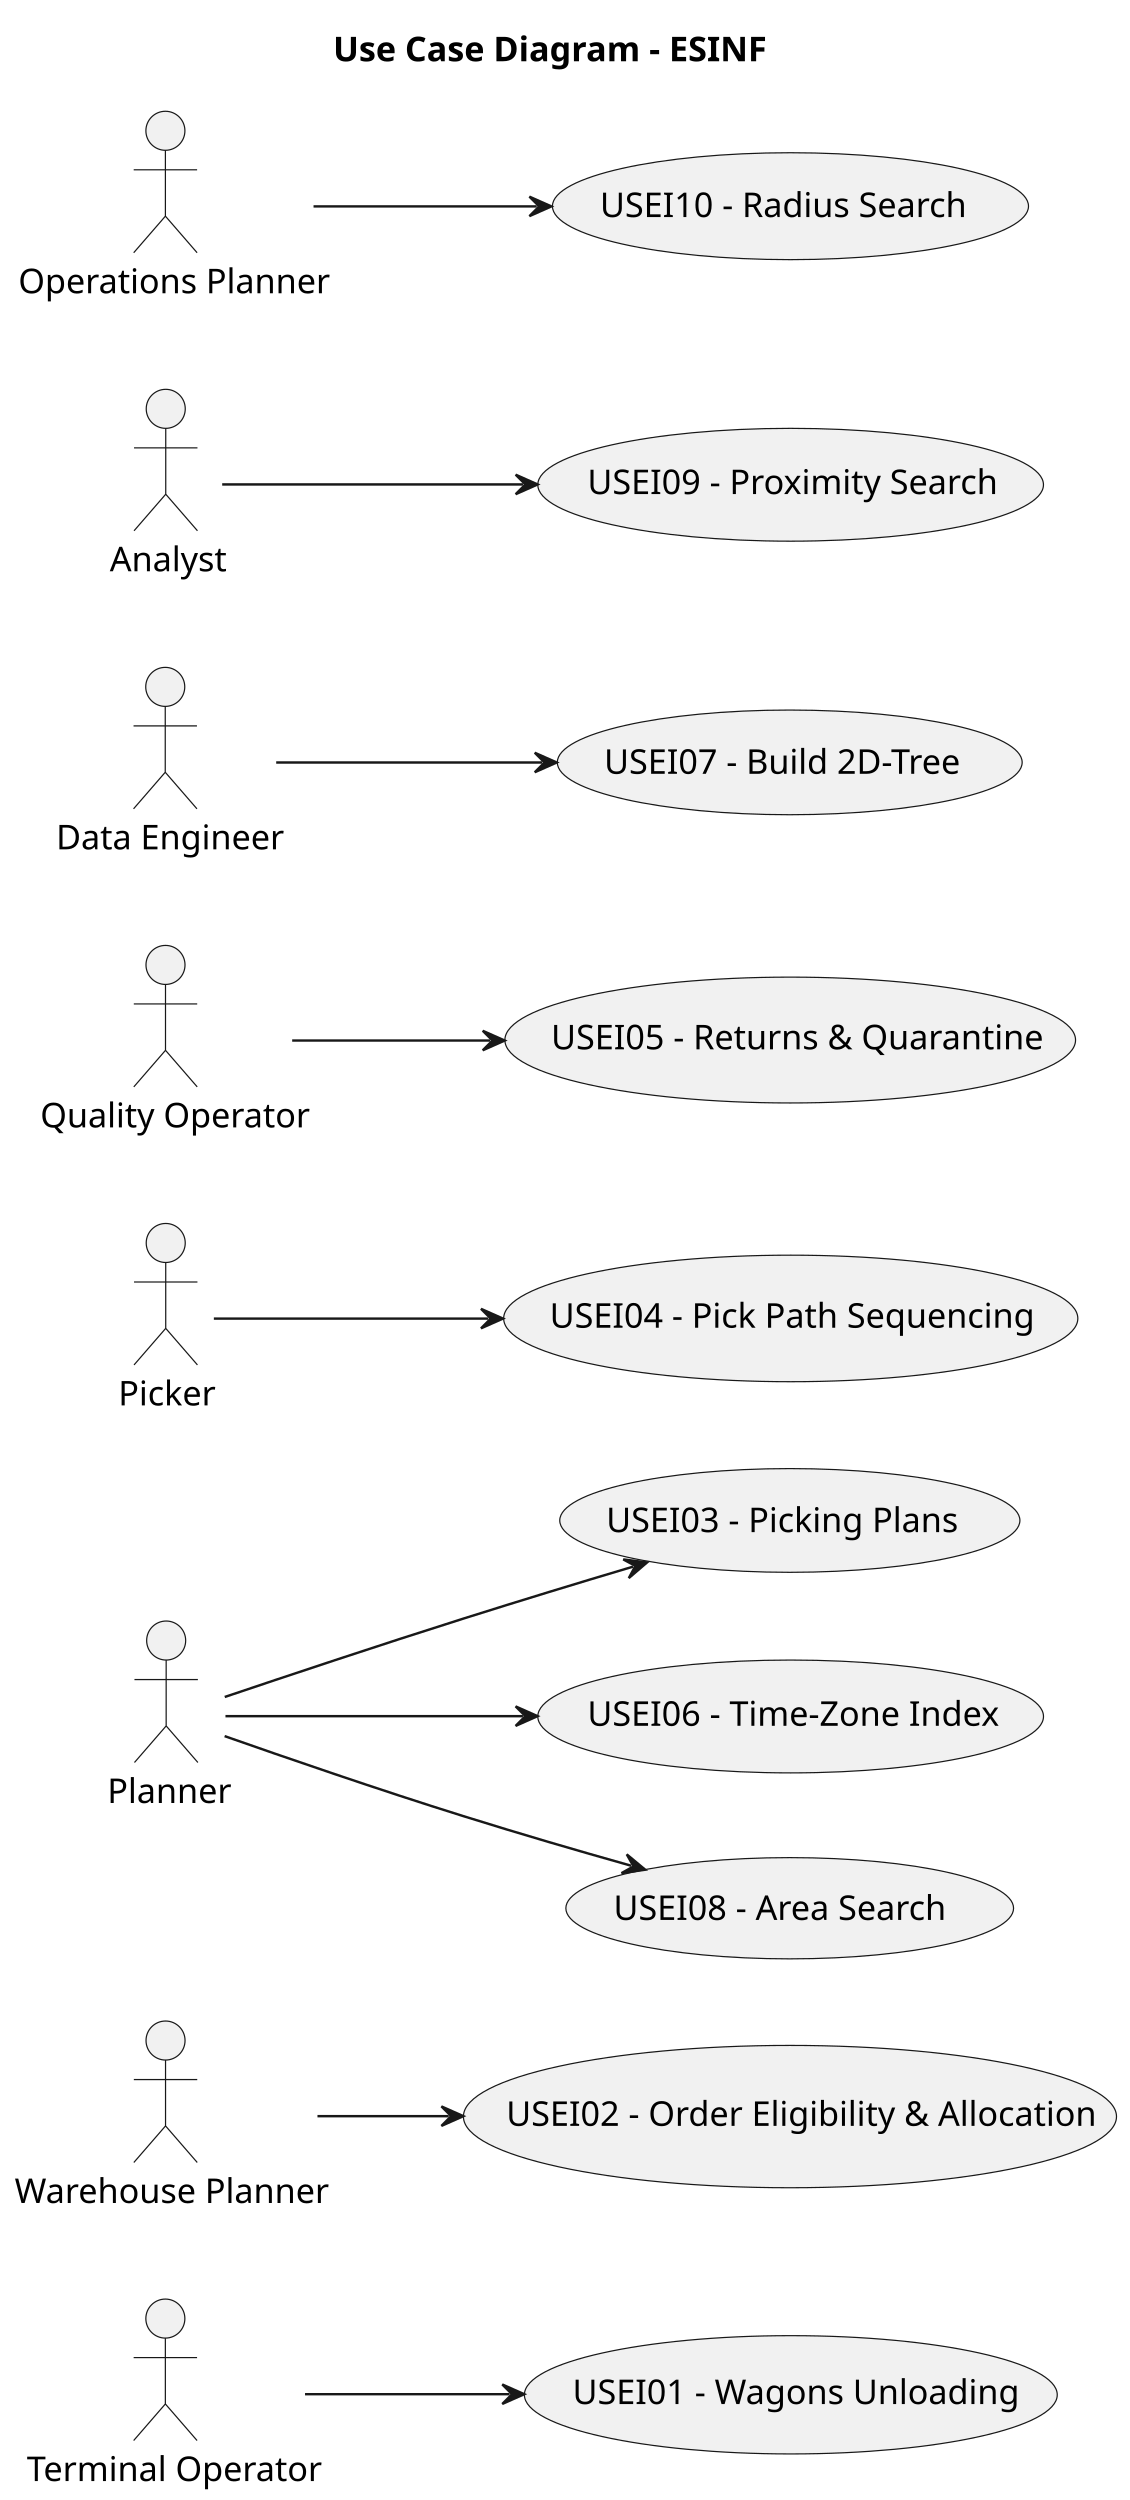
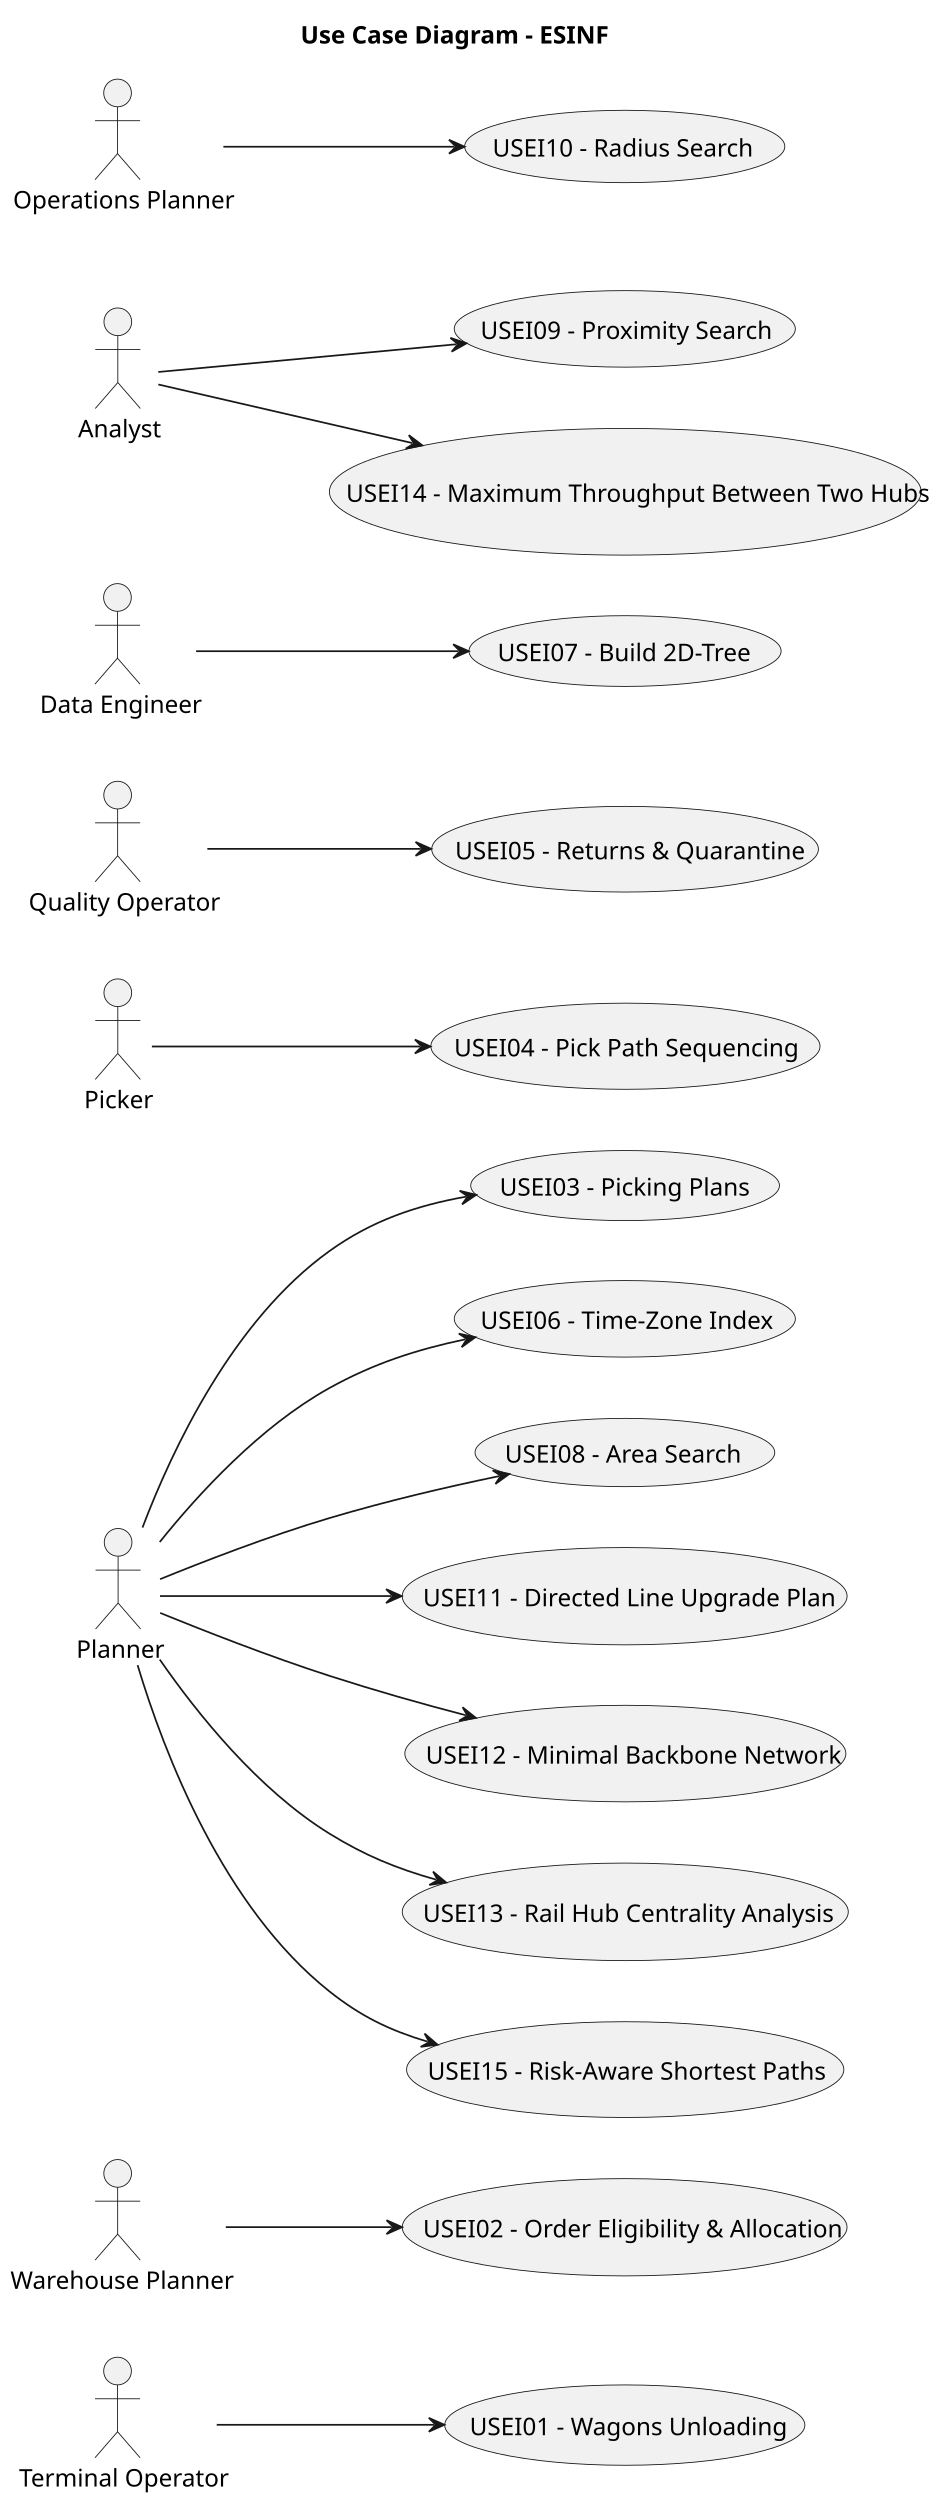
- <svg xmlns="http://www.w3.org/2000/svg" contentStyleType="text/css" height="1025px" preserveAspectRatio="none" style="width:463px;height:1025px;background:#FFFFFF;" version="1.1" viewBox="0 0 463 1025" width="463px" zoomAndPan="magnify">
+ <svg xmlns="http://www.w3.org/2000/svg" contentStyleType="text/css" data-diagram-type="DESCRIPTION" height="1442px" preserveAspectRatio="none" style="width:537px;height:1442px;background:#FFFFFF;" version="1.1" viewBox="0 0 537 1442" width="537px" zoomAndPan="magnify">
  <defs />
  <g>
-     <text fill="#000000" font-family="sans-serif" font-size="14" font-weight="bold" lengthAdjust="spacing" textLength="176.62" x="136.572" y="25.107">Use Case Diagram - ESINF</text>
-     <g id="elem_TO">
-       <ellipse cx="67.796" cy="950.621" fill="#F1F1F1" rx="8" ry="8" style="stroke:#181818;stroke-width:0.5;" />
-       <path d="M67.796,958.621 L67.796,985.621 M54.796,966.621 L80.796,966.621 M67.796,985.621 L54.796,1000.621 M67.796,985.621 L80.796,1000.621 " fill="none" style="stroke:#181818;stroke-width:0.5;" />
-       <text fill="#000000" font-family="sans-serif" font-size="14" lengthAdjust="spacing" textLength="113.593" x="11" y="1017.229">Terminal Operator</text>
+     <g class="title" data-source-line="2">
+       <text fill="#000000" font-family="sans-serif" font-size="14" font-weight="bold" lengthAdjust="spacing" textLength="176.62" x="173.351" y="25.107">Use Case Diagram - ESINF</text>
    </g>
-     <g id="elem_WP">
-       <ellipse cx="67.869" cy="836.621" fill="#F1F1F1" rx="8" ry="8" style="stroke:#181818;stroke-width:0.5;" />
-       <path d="M67.869,844.621 L67.869,871.621 M54.869,852.621 L80.869,852.621 M67.869,871.621 L54.869,886.621 M67.869,871.621 L80.869,886.621 " fill="none" style="stroke:#181818;stroke-width:0.5;" />
-       <text fill="#000000" font-family="sans-serif" font-size="14" lengthAdjust="spacing" textLength="123.737" x="6" y="903.229">Warehouse Planner</text>
+     <g class="entity" data-entity="TO" data-source-line="4" data-uid="ent0002" id="entity_TO">
+       <ellipse cx="67.796" cy="1367.621" fill="#F1F1F1" rx="8" ry="8" style="stroke:#181818;stroke-width:0.5;" />
+       <path d="M67.796,1375.621 L67.796,1402.621 M54.796,1383.621 L80.796,1383.621 M67.796,1402.621 L54.796,1417.621 M67.796,1402.621 L80.796,1417.621" fill="none" style="stroke:#181818;stroke-width:0.5;" />
+       <text fill="#000000" font-family="sans-serif" font-size="14" lengthAdjust="spacing" textLength="113.593" x="11" y="1434.228">Terminal Operator</text>
    </g>
-     <g id="elem_PL">
-       <ellipse cx="68.127" cy="672.621" fill="#F1F1F1" rx="8" ry="8" style="stroke:#181818;stroke-width:0.5;" />
-       <path d="M68.127,680.621 L68.127,707.621 M55.127,688.621 L81.127,688.621 M68.127,707.621 L55.127,722.621 M68.127,707.621 L81.127,722.621 " fill="none" style="stroke:#181818;stroke-width:0.5;" />
-       <text fill="#000000" font-family="sans-serif" font-size="14" lengthAdjust="spacing" textLength="48.255" x="44" y="739.229">Planner</text>
+     <g class="entity" data-entity="WP" data-source-line="5" data-uid="ent0003" id="entity_WP">
+       <ellipse cx="67.869" cy="1253.621" fill="#F1F1F1" rx="8" ry="8" style="stroke:#181818;stroke-width:0.5;" />
+       <path d="M67.869,1261.621 L67.869,1288.621 M54.869,1269.621 L80.869,1269.621 M67.869,1288.621 L54.869,1303.621 M67.869,1288.621 L80.869,1303.621" fill="none" style="stroke:#181818;stroke-width:0.5;" />
+       <text fill="#000000" font-family="sans-serif" font-size="14" lengthAdjust="spacing" textLength="123.737" x="6" y="1320.228">Warehouse Planner</text>
    </g>
-     <g id="elem_PK">
-       <ellipse cx="67.948" cy="509.621" fill="#F1F1F1" rx="8" ry="8" style="stroke:#181818;stroke-width:0.5;" />
-       <path d="M67.948,517.621 L67.948,544.621 M54.948,525.621 L80.948,525.621 M67.948,544.621 L54.948,559.621 M67.948,544.621 L80.948,559.621 " fill="none" style="stroke:#181818;stroke-width:0.5;" />
-       <text fill="#000000" font-family="sans-serif" font-size="14" lengthAdjust="spacing" textLength="38.897" x="48.5" y="576.229">Picker</text>
+     <g class="entity" data-entity="PL" data-source-line="6" data-uid="ent0004" id="entity_PL">
+       <ellipse cx="68.127" cy="889.621" fill="#F1F1F1" rx="8" ry="8" style="stroke:#181818;stroke-width:0.5;" />
+       <path d="M68.127,897.621 L68.127,924.621 M55.127,905.621 L81.127,905.621 M68.127,924.621 L55.127,939.621 M68.127,924.621 L81.127,939.621" fill="none" style="stroke:#181818;stroke-width:0.5;" />
+       <text fill="#000000" font-family="sans-serif" font-size="14" lengthAdjust="spacing" textLength="48.255" x="44" y="956.229">Planner</text>
    </g>
-     <g id="elem_QO">
-       <ellipse cx="67.855" cy="395.621" fill="#F1F1F1" rx="8" ry="8" style="stroke:#181818;stroke-width:0.5;" />
-       <path d="M67.855,403.621 L67.855,430.621 M54.855,411.621 L80.855,411.621 M67.855,430.621 L54.855,445.621 M67.855,430.621 L80.855,445.621 " fill="none" style="stroke:#181818;stroke-width:0.5;" />
-       <text fill="#000000" font-family="sans-serif" font-size="14" lengthAdjust="spacing" textLength="102.71" x="16.5" y="462.228">Quality Operator</text>
+     <g class="entity" data-entity="PK" data-source-line="7" data-uid="ent0005" id="entity_PK">
+       <ellipse cx="67.948" cy="572.621" fill="#F1F1F1" rx="8" ry="8" style="stroke:#181818;stroke-width:0.5;" />
+       <path d="M67.948,580.621 L67.948,607.621 M54.948,588.621 L80.948,588.621 M67.948,607.621 L54.948,622.621 M67.948,607.621 L80.948,622.621" fill="none" style="stroke:#181818;stroke-width:0.5;" />
+       <text fill="#000000" font-family="sans-serif" font-size="14" lengthAdjust="spacing" textLength="38.897" x="48.5" y="639.229">Picker</text>
    </g>
-     <g id="elem_DE">
-       <ellipse cx="67.751" cy="281.621" fill="#F1F1F1" rx="8" ry="8" style="stroke:#181818;stroke-width:0.5;" />
-       <path d="M67.751,289.621 L67.751,316.621 M54.752,297.621 L80.751,297.621 M67.751,316.621 L54.752,331.621 M67.751,316.621 L80.751,331.621 " fill="none" style="stroke:#181818;stroke-width:0.5;" />
-       <text fill="#000000" font-family="sans-serif" font-size="14" lengthAdjust="spacing" textLength="89.503" x="23" y="348.228">Data Engineer</text>
+     <g class="entity" data-entity="QO" data-source-line="8" data-uid="ent0006" id="entity_QO">
+       <ellipse cx="67.855" cy="458.621" fill="#F1F1F1" rx="8" ry="8" style="stroke:#181818;stroke-width:0.5;" />
+       <path d="M67.855,466.621 L67.855,493.621 M54.855,474.621 L80.855,474.621 M67.855,493.621 L54.855,508.621 M67.855,493.621 L80.855,508.621" fill="none" style="stroke:#181818;stroke-width:0.5;" />
+       <text fill="#000000" font-family="sans-serif" font-size="14" lengthAdjust="spacing" textLength="102.71" x="16.5" y="525.229">Quality Operator</text>
    </g>
-     <g id="elem_AN">
-       <ellipse cx="67.955" cy="167.621" fill="#F1F1F1" rx="8" ry="8" style="stroke:#181818;stroke-width:0.5;" />
-       <path d="M67.955,175.621 L67.955,202.621 M54.955,183.621 L80.955,183.621 M67.955,202.621 L54.955,217.621 M67.955,202.621 L80.955,217.621 " fill="none" style="stroke:#181818;stroke-width:0.5;" />
-       <text fill="#000000" font-family="sans-serif" font-size="14" lengthAdjust="spacing" textLength="45.91" x="45" y="234.228">Analyst</text>
+     <g class="entity" data-entity="DE" data-source-line="9" data-uid="ent0007" id="entity_DE">
+       <ellipse cx="67.751" cy="344.621" fill="#F1F1F1" rx="8" ry="8" style="stroke:#181818;stroke-width:0.5;" />
+       <path d="M67.751,352.621 L67.751,379.621 M54.752,360.621 L80.751,360.621 M67.751,379.621 L54.752,394.621 M67.751,379.621 L80.751,394.621" fill="none" style="stroke:#181818;stroke-width:0.5;" />
+       <text fill="#000000" font-family="sans-serif" font-size="14" lengthAdjust="spacing" textLength="89.503" x="23" y="411.228">Data Engineer</text>
    </g>
-     <g id="elem_OP">
+     <g class="entity" data-entity="AN" data-source-line="10" data-uid="ent0008" id="entity_AN">
+       <ellipse cx="67.955" cy="185.621" fill="#F1F1F1" rx="8" ry="8" style="stroke:#181818;stroke-width:0.5;" />
+       <path d="M67.955,193.621 L67.955,220.621 M54.955,201.621 L80.955,201.621 M67.955,220.621 L54.955,235.621 M67.955,220.621 L80.955,235.621" fill="none" style="stroke:#181818;stroke-width:0.5;" />
+       <text fill="#000000" font-family="sans-serif" font-size="14" lengthAdjust="spacing" textLength="45.91" x="45" y="252.228">Analyst</text>
+     </g>
+     <g class="entity" data-entity="OP" data-source-line="11" data-uid="ent0009" id="entity_OP">
      <ellipse cx="67.814" cy="53.621" fill="#F1F1F1" rx="8" ry="8" style="stroke:#181818;stroke-width:0.5;" />
-       <path d="M67.814,61.621 L67.814,88.621 M54.813,69.621 L80.814,69.621 M67.814,88.621 L54.813,103.621 M67.814,88.621 L80.814,103.621 " fill="none" style="stroke:#181818;stroke-width:0.5;" />
+       <path d="M67.814,61.621 L67.814,88.621 M54.813,69.621 L80.814,69.621 M67.814,88.621 L54.813,103.621 M67.814,88.621 L80.814,103.621" fill="none" style="stroke:#181818;stroke-width:0.5;" />
      <text fill="#000000" font-family="sans-serif" font-size="14" lengthAdjust="spacing" textLength="120.627" x="7.5" y="120.228">Operations Planner</text>
    </g>
-     <g id="elem_UC1">
-       <ellipse cx="324.236" cy="981.868" fill="#F1F1F1" rx="109.236" ry="24.247" style="stroke:#181818;stroke-width:0.5;" />
-       <text fill="#000000" font-family="sans-serif" font-size="14" lengthAdjust="spacing" textLength="178.985" x="234.743" y="985.665">USEI01 - Wagons Unloading</text>
+     <g class="entity" data-entity="UC1" data-source-line="16" data-uid="ent0010" id="entity_UC1">
+       <ellipse cx="360.377" cy="1398.796" fill="#F1F1F1" rx="103.877" ry="23.175" style="stroke:#181818;stroke-width:0.5;" />
+       <text fill="#000000" font-family="sans-serif" font-size="14" lengthAdjust="spacing" textLength="178.985" x="270.884" y="1404.607">USEI01 - Wagons Unloading</text>
    </g>
-     <g id="elem_UC2">
-       <ellipse cx="323.883" cy="867.798" fill="#F1F1F1" rx="133.883" ry="29.177" style="stroke:#181818;stroke-width:0.5;" />
-       <text fill="#000000" font-family="sans-serif" font-size="14" lengthAdjust="spacing" textLength="232.648" x="207.559" y="871.595">USEI02 - Order Eligibility &amp; Allocation</text>
+     <g class="entity" data-entity="UC2" data-source-line="17" data-uid="ent0011" id="entity_UC2">
+       <ellipse cx="360.293" cy="1284.68" fill="#F1F1F1" rx="128.293" ry="28.059" style="stroke:#181818;stroke-width:0.5;" />
+       <text fill="#000000" font-family="sans-serif" font-size="14" lengthAdjust="spacing" textLength="232.648" x="243.969" y="1290.49">USEI02 - Order Eligibility &amp; Allocation</text>
    </g>
-     <g id="elem_UC3">
-       <ellipse cx="323.83" cy="623.387" fill="#F1F1F1" rx="94.33" ry="21.266" style="stroke:#181818;stroke-width:0.5;" />
-       <text fill="#000000" font-family="sans-serif" font-size="14" lengthAdjust="spacing" textLength="144.731" x="248.536" y="628.17">USEI03 - Picking Plans</text>
+     <g class="entity" data-entity="UC3" data-source-line="18" data-uid="ent0012" id="entity_UC3">
+       <ellipse cx="360.546" cy="683.83" fill="#F1F1F1" rx="89.046" ry="20.209" style="stroke:#181818;stroke-width:0.5;" />
+       <text fill="#000000" font-family="sans-serif" font-size="14" lengthAdjust="spacing" textLength="144.731" x="288.181" y="689.641">USEI03 - Picking Plans</text>
    </g>
-     <g id="elem_UC4">
-       <ellipse cx="324.205" cy="540.562" fill="#F1F1F1" rx="117.705" ry="25.941" style="stroke:#181818;stroke-width:0.5;" />
-       <text fill="#000000" font-family="sans-serif" font-size="14" lengthAdjust="spacing" textLength="197.668" x="225.371" y="544.359">USEI04 - Pick Path Sequencing</text>
+     <g class="entity" data-entity="UC4" data-source-line="19" data-uid="ent0013" id="entity_UC4">
+       <ellipse cx="360.749" cy="603.471" fill="#F1F1F1" rx="112.249" ry="24.85" style="stroke:#181818;stroke-width:0.5;" />
+       <text fill="#000000" font-family="sans-serif" font-size="14" lengthAdjust="spacing" textLength="197.668" x="261.915" y="609.281">USEI04 - Pick Path Sequencing</text>
    </g>
-     <g id="elem_UC5">
-       <ellipse cx="323.987" cy="426.419" fill="#F1F1F1" rx="116.987" ry="25.797" style="stroke:#181818;stroke-width:0.5;" />
-       <text fill="#000000" font-family="sans-serif" font-size="14" lengthAdjust="spacing" textLength="196.096" x="225.94" y="430.215">USEI05 - Returns &amp; Quarantine</text>
+     <g class="entity" data-entity="UC5" data-source-line="20" data-uid="ent0014" id="entity_UC5">
+       <ellipse cx="360.538" cy="489.829" fill="#F1F1F1" rx="111.538" ry="24.708" style="stroke:#181818;stroke-width:0.5;" />
+       <text fill="#000000" font-family="sans-serif" font-size="14" lengthAdjust="spacing" textLength="196.096" x="262.49" y="495.639">USEI05 - Returns &amp; Quarantine</text>
    </g>
-     <g id="elem_UC6">
-       <ellipse cx="324.166" cy="703.754" fill="#F1F1F1" rx="103.666" ry="23.133" style="stroke:#181818;stroke-width:0.5;" />
-       <text fill="#000000" font-family="sans-serif" font-size="14" lengthAdjust="spacing" textLength="166.51" x="240.837" y="707.579">USEI06 - Time-Zone Index</text>
+     <g class="entity" data-entity="UC6" data-source-line="25" data-uid="ent0015" id="entity_UC6">
+       <ellipse cx="360.386" cy="760.698" fill="#F1F1F1" rx="98.386" ry="22.077" style="stroke:#181818;stroke-width:0.5;" />
+       <text fill="#000000" font-family="sans-serif" font-size="14" lengthAdjust="spacing" textLength="166.51" x="277.131" y="766.509">USEI06 - Time-Zone Index</text>
    </g>
-     <g id="elem_UC7">
-       <ellipse cx="323.794" cy="312.58" fill="#F1F1F1" rx="95.294" ry="21.459" style="stroke:#181818;stroke-width:0.5;" />
-       <text fill="#000000" font-family="sans-serif" font-size="14" lengthAdjust="spacing" textLength="147.055" x="247.67" y="317.264">USEI07 - Build 2D-Tree</text>
+     <g class="entity" data-entity="UC7" data-source-line="26" data-uid="ent0016" id="entity_UC7">
+       <ellipse cx="360.525" cy="375.526" fill="#F1F1F1" rx="90.025" ry="20.405" style="stroke:#181818;stroke-width:0.5;" />
+       <text fill="#000000" font-family="sans-serif" font-size="14" lengthAdjust="spacing" textLength="147.055" x="286.998" y="381.337">USEI07 - Build 2D-Tree</text>
    </g>
-     <g id="elem_UC8">
-       <ellipse cx="323.781" cy="782.377" fill="#F1F1F1" rx="91.781" ry="20.756" style="stroke:#181818;stroke-width:0.5;" />
-       <text fill="#000000" font-family="sans-serif" font-size="14" lengthAdjust="spacing" textLength="138.51" x="251.526" y="787.181">USEI08 - Area Search</text>
+     <g class="entity" data-entity="UC8" data-source-line="27" data-uid="ent0017" id="entity_UC8">
+       <ellipse cx="360.447" cy="837.811" fill="#F1F1F1" rx="86.447" ry="19.689" style="stroke:#181818;stroke-width:0.5;" />
+       <text fill="#000000" font-family="sans-serif" font-size="14" lengthAdjust="spacing" textLength="138.51" x="291.192" y="843.621">USEI08 - Area Search</text>
    </g>
-     <g id="elem_UC9">
-       <ellipse cx="324.16" cy="198.753" fill="#F1F1F1" rx="103.66" ry="23.132" style="stroke:#181818;stroke-width:0.5;" />
-       <text fill="#000000" font-family="sans-serif" font-size="14" lengthAdjust="spacing" textLength="166.496" x="240.836" y="202.579">USEI09 - Proximity Search</text>
+     <g class="entity" data-entity="UC9" data-source-line="28" data-uid="ent0018" id="entity_UC9">
+       <ellipse cx="360.38" cy="189.697" fill="#F1F1F1" rx="98.38" ry="22.076" style="stroke:#181818;stroke-width:0.5;" />
+       <text fill="#000000" font-family="sans-serif" font-size="14" lengthAdjust="spacing" textLength="166.496" x="277.132" y="195.508">USEI09 - Proximity Search</text>
    </g>
-     <g id="elem_UC10">
-       <ellipse cx="324.092" cy="84.539" fill="#F1F1F1" rx="97.592" ry="21.918" style="stroke:#181818;stroke-width:0.5;" />
-       <text fill="#000000" font-family="sans-serif" font-size="14" lengthAdjust="spacing" textLength="152.517" x="245.99" y="88.988">USEI10 - Radius Search</text>
+     <g class="entity" data-entity="UC10" data-source-line="29" data-uid="ent0019" id="entity_UC10">
+       <ellipse cx="360.345" cy="84.49" fill="#F1F1F1" rx="92.345" ry="20.869" style="stroke:#181818;stroke-width:0.5;" />
+       <text fill="#000000" font-family="sans-serif" font-size="14" lengthAdjust="spacing" textLength="152.517" x="284.087" y="90.301">USEI10 - Radius Search</text>
    </g>
-     <g id="link_TO_UC1">
-       <path d="M125.06,981.621 C151.5,981.621 177.98,981.621 208.93,981.621 " fill="none" id="TO-to-UC1" style="stroke:#181818;stroke-width:1.0;" />
-       <polygon fill="#181818" points="214.93,981.621,205.93,977.621,209.93,981.621,205.93,985.621,214.93,981.621" style="stroke:#181818;stroke-width:1.0;" />
+     <g class="entity" data-entity="UC11" data-source-line="34" data-uid="ent0020" id="entity_UC11">
+       <ellipse cx="360.309" cy="920.683" fill="#F1F1F1" rx="128.309" ry="28.062" style="stroke:#181818;stroke-width:0.5;" />
+       <text fill="#000000" font-family="sans-serif" font-size="14" lengthAdjust="spacing" textLength="232.682" x="243.968" y="926.493">USEI11 - Directed Line Upgrade Plan</text>
    </g>
-     <g id="link_WP_UC2">
-       <path d="M130.16,867.621 C148.36,867.621 163.06,867.621 183.98,867.621 " fill="none" id="WP-to-UC2" style="stroke:#181818;stroke-width:1.0;" />
-       <polygon fill="#181818" points="189.98,867.621,180.98,863.621,184.98,867.621,180.98,871.621,189.98,867.621" style="stroke:#181818;stroke-width:1.0;" />
+     <g class="entity" data-entity="UC12" data-source-line="35" data-uid="ent0021" id="entity_UC12">
+       <ellipse cx="360.709" cy="1011.463" fill="#F1F1F1" rx="127.209" ry="27.842" style="stroke:#181818;stroke-width:0.5;" />
+       <text fill="#000000" font-family="sans-serif" font-size="14" lengthAdjust="spacing" textLength="230.31" x="245.554" y="1017.273">USEI12 - Minimal Backbone Network</text>
    </g>
-     <g id="link_PL_UC3">
-       <path d="M92.14,695.761 C116.44,687.561 155.82,674.411 190,663.621 C214.6,655.861 236.12,649.305 259.54,642.325 " fill="none" id="PL-to-UC3" style="stroke:#181818;stroke-width:1.0;" />
-       <polygon fill="#181818" points="265.29,640.611,255.522,639.348,260.498,642.039,257.807,647.015,265.29,640.611" style="stroke:#181818;stroke-width:1.0;" />
+     <g class="entity" data-entity="UC13" data-source-line="36" data-uid="ent0022" id="entity_UC13">
+       <ellipse cx="360.652" cy="1102.752" fill="#F1F1F1" rx="128.652" ry="28.13" style="stroke:#181818;stroke-width:0.5;" />
+       <text fill="#000000" font-family="sans-serif" font-size="14" lengthAdjust="spacing" textLength="233.42" x="243.942" y="1108.562">USEI13 - Rail Hub Centrality Analysis</text>
    </g>
-     <g id="link_PK_UC4">
-       <path d="M87.68,540.621 C113.05,540.621 154.52,540.621 200.21,540.621 " fill="none" id="PK-to-UC4" style="stroke:#181818;stroke-width:1.0;" />
-       <polygon fill="#181818" points="206.21,540.621,197.21,536.621,201.21,540.621,197.21,544.621,206.21,540.621" style="stroke:#181818;stroke-width:1.0;" />
+     <g class="entity" data-entity="UC14" data-source-line="37" data-uid="ent0023" id="entity_UC14">
+       <ellipse cx="360.661" cy="283.653" fill="#F1F1F1" rx="170.661" ry="36.532" style="stroke:#181818;stroke-width:0.5;" />
+       <text fill="#000000" font-family="sans-serif" font-size="14" lengthAdjust="spacing" textLength="322.137" x="199.593" y="289.464">USEI14 - Maximum Throughput Between Two Hubs</text>
    </g>
-     <g id="link_QO_UC5">
-       <path d="M119.79,426.621 C144.91,426.621 170.34,426.621 200.92,426.621 " fill="none" id="QO-to-UC5" style="stroke:#181818;stroke-width:1.0;" />
-       <polygon fill="#181818" points="206.92,426.621,197.92,422.621,201.92,426.621,197.92,430.621,206.92,426.621" style="stroke:#181818;stroke-width:1.0;" />
+     <g class="entity" data-entity="UC15" data-source-line="38" data-uid="ent0024" id="entity_UC15">
+       <ellipse cx="360.626" cy="1193.746" fill="#F1F1F1" rx="126.126" ry="27.625" style="stroke:#181818;stroke-width:0.5;" />
+       <text fill="#000000" font-family="sans-serif" font-size="14" lengthAdjust="spacing" textLength="227.972" x="246.64" y="1199.557">USEI15 - Risk-Aware Shortest Paths</text>
    </g>
-     <g id="link_PL_UC6">
-       <path d="M92.44,703.621 C121.61,703.621 167.33,703.621 214.4,703.621 " fill="none" id="PL-to-UC6" style="stroke:#181818;stroke-width:1.0;" />
-       <polygon fill="#181818" points="220.4,703.621,211.4,699.621,215.4,703.621,211.4,707.621,220.4,703.621" style="stroke:#181818;stroke-width:1.0;" />
+     <g class="link" data-entity-1="TO" data-entity-2="UC1" data-source-line="43" data-uid="lnk25" id="link_TO_UC1">
+       <path d="M125.01,1398.621 C162.19,1398.621 206.11,1398.621 250.33,1398.621" fill="none" id="TO-to-UC1" style="stroke:#181818;stroke-width:1;" />
+       <polygon fill="#181818" points="256.33,1398.621,247.33,1394.621,251.33,1398.621,247.33,1402.621,256.33,1398.621" style="stroke:#181818;stroke-width:1;" />
    </g>
-     <g id="link_DE_UC7">
-       <path d="M113.24,312.621 C144.94,312.621 182.82,312.621 222.25,312.621 " fill="none" id="DE-to-UC7" style="stroke:#181818;stroke-width:1.0;" />
-       <polygon fill="#181818" points="228.25,312.621,219.25,308.621,223.25,312.621,219.25,316.621,228.25,312.621" style="stroke:#181818;stroke-width:1.0;" />
+     <g class="link" data-entity-1="WP" data-entity-2="UC2" data-source-line="44" data-uid="lnk26" id="link_WP_UC2">
+       <path d="M130.25,1284.621 C159.88,1284.621 190.62,1284.621 225.94,1284.621" fill="none" id="WP-to-UC2" style="stroke:#181818;stroke-width:1;" />
+       <polygon fill="#181818" points="231.94,1284.621,222.94,1280.621,226.94,1284.621,222.94,1288.621,231.94,1284.621" style="stroke:#181818;stroke-width:1;" />
    </g>
-     <g id="link_PL_UC8">
-       <path d="M92.09,711.811 C116.36,720.341 155.7,733.921 190,744.621 C214.3,752.201 235.505,758.393 258.775,764.953 " fill="none" id="PL-to-UC8" style="stroke:#181818;stroke-width:1.0;" />
-       <polygon fill="#181818" points="264.55,766.581,256.973,760.289,259.738,765.224,254.802,767.989,264.55,766.581" style="stroke:#181818;stroke-width:1.0;" />
+     <g class="link" data-entity-1="PL" data-entity-2="UC3" data-source-line="45" data-uid="lnk27" id="link_PL_UC3">
+       <path d="M82.19,881.101 C99.53,835.431 134.49,761.461 190,721.621 C214.5,704.041 239.815,695.455 268.775,690.235" fill="none" id="PL-to-UC3" style="stroke:#181818;stroke-width:1;" />
+       <polygon fill="#181818" points="274.68,689.171,265.113,686.831,269.759,690.058,266.532,694.704,274.68,689.171" style="stroke:#181818;stroke-width:1;" />
    </g>
-     <g id="link_AN_UC9">
-       <path d="M91.1,198.621 C120,198.621 166.61,198.621 214.42,198.621 " fill="none" id="AN-to-UC9" style="stroke:#181818;stroke-width:1.0;" />
-       <polygon fill="#181818" points="220.42,198.621,211.42,194.621,215.42,198.621,211.42,202.621,220.42,198.621" style="stroke:#181818;stroke-width:1.0;" />
+     <g class="link" data-entity-1="PK" data-entity-2="UC4" data-source-line="46" data-uid="lnk28" id="link_PK_UC4">
+       <path d="M87.61,603.621 C119.8,603.621 182.18,603.621 242.3,603.621" fill="none" id="PK-to-UC4" style="stroke:#181818;stroke-width:1;" />
+       <polygon fill="#181818" points="248.3,603.621,239.3,599.621,243.3,603.621,239.3,607.621,248.3,603.621" style="stroke:#181818;stroke-width:1;" />
    </g>
-     <g id="link_OP_UC10">
-       <path d="M128.55,84.621 C157.58,84.621 187.24,84.621 220.06,84.621 " fill="none" id="OP-to-UC10" style="stroke:#181818;stroke-width:1.0;" />
-       <polygon fill="#181818" points="226.06,84.621,217.06,80.621,221.06,84.621,217.06,88.621,226.06,84.621" style="stroke:#181818;stroke-width:1.0;" />
+     <g class="link" data-entity-1="QO" data-entity-2="UC5" data-source-line="47" data-uid="lnk29" id="link_QO_UC5">
+       <path d="M119.6,489.621 C155.2,489.621 198.24,489.621 242.7,489.621" fill="none" id="QO-to-UC5" style="stroke:#181818;stroke-width:1;" />
+       <polygon fill="#181818" points="248.7,489.621,239.7,485.621,243.7,489.621,239.7,493.621,248.7,489.621" style="stroke:#181818;stroke-width:1;" />
+     </g>
+     <g class="link" data-entity-1="PL" data-entity-2="UC6" data-source-line="52" data-uid="lnk30" id="link_PL_UC6">
+       <path d="M92.13,889.441 C114.23,861.911 150.03,822.791 190,800.621 C215.65,786.391 240.319,778.44 268.369,772.52" fill="none" id="PL-to-UC6" style="stroke:#181818;stroke-width:1;" />
+       <polygon fill="#181818" points="274.24,771.281,264.608,769.226,269.348,772.314,266.26,777.053,274.24,771.281" style="stroke:#181818;stroke-width:1;" />
+     </g>
+     <g class="link" data-entity-1="DE" data-entity-2="UC7" data-source-line="53" data-uid="lnk31" id="link_DE_UC7">
+       <path d="M113.12,375.621 C154.71,375.621 212.25,375.621 264.38,375.621" fill="none" id="DE-to-UC7" style="stroke:#181818;stroke-width:1;" />
+       <polygon fill="#181818" points="270.38,375.621,261.38,371.621,265.38,375.621,261.38,379.621,270.38,375.621" style="stroke:#181818;stroke-width:1;" />
+     </g>
+     <g class="link" data-entity-1="PL" data-entity-2="UC8" data-source-line="54" data-uid="lnk32" id="link_PL_UC8">
+       <path d="M92.33,910.871 C116.47,901.031 155.4,885.881 190,875.621 C223.83,865.591 256.267,858.017 287.897,851.417" fill="none" id="PL-to-UC8" style="stroke:#181818;stroke-width:1;" />
+       <polygon fill="#181818" points="293.77,850.191,284.143,848.114,288.875,851.212,285.777,855.945,293.77,850.191" style="stroke:#181818;stroke-width:1;" />
+     </g>
+     <g class="link" data-entity-1="AN" data-entity-2="UC9" data-source-line="55" data-uid="lnk33" id="link_AN_UC9">
+       <path d="M91.31,214.551 C128.91,211.051 200.906,204.356 263.136,198.576" fill="none" id="AN-to-UC9" style="stroke:#181818;stroke-width:1;" />
+       <polygon fill="#181818" points="269.11,198.021,259.779,194.871,264.131,198.483,260.519,202.836,269.11,198.021" style="stroke:#181818;stroke-width:1;" />
+     </g>
+     <g class="link" data-entity-1="OP" data-entity-2="UC10" data-source-line="56" data-uid="lnk34" id="link_OP_UC10">
+       <path d="M128.84,84.621 C168.95,84.621 216.54,84.621 261.97,84.621" fill="none" id="OP-to-UC10" style="stroke:#181818;stroke-width:1;" />
+       <polygon fill="#181818" points="267.97,84.621,258.97,80.621,262.97,84.621,258.97,88.621,267.97,84.621" style="stroke:#181818;stroke-width:1;" />
+     </g>
+     <g class="link" data-entity-1="PL" data-entity-2="UC11" data-source-line="61" data-uid="lnk35" id="link_PL_UC11">
+       <path d="M92.28,920.621 C122.84,920.621 172.83,920.621 225.69,920.621" fill="none" id="PL-to-UC11" style="stroke:#181818;stroke-width:1;" />
+       <polygon fill="#181818" points="231.69,920.621,222.69,916.621,226.69,920.621,222.69,924.621,231.69,920.621" style="stroke:#181818;stroke-width:1;" />
+     </g>
+     <g class="link" data-entity-1="PL" data-entity-2="UC12" data-source-line="62" data-uid="lnk36" id="link_PL_UC12">
+       <path d="M92.39,930.341 C116.58,940.201 155.56,955.531 190,966.621 C217.24,975.391 241.525,982.273 268.705,989.383" fill="none" id="PL-to-UC12" style="stroke:#181818;stroke-width:1;" />
+       <polygon fill="#181818" points="274.51,990.901,266.815,984.754,269.673,989.636,264.791,992.493,274.51,990.901" style="stroke:#181818;stroke-width:1;" />
+     </g>
+     <g class="link" data-entity-1="PL" data-entity-2="UC13" data-source-line="63" data-uid="lnk37" id="link_PL_UC13">
+       <path d="M92.15,957.221 C113.77,988.441 148.83,1032.181 190,1057.621 C210.33,1070.181 228.357,1077.638 251.587,1084.208" fill="none" id="PL-to-UC13" style="stroke:#181818;stroke-width:1;" />
+       <polygon fill="#181818" points="257.36,1085.841,249.788,1079.543,252.549,1084.48,247.611,1087.241,257.36,1085.841" style="stroke:#181818;stroke-width:1;" />
+     </g>
+     <g class="link" data-entity-1="AN" data-entity-2="UC14" data-source-line="64" data-uid="lnk38" id="link_AN_UC14">
+       <path d="M91.31,221.771 C123.93,229.291 181.084,242.472 237.824,255.562" fill="none" id="AN-to-UC14" style="stroke:#181818;stroke-width:1;" />
+       <polygon fill="#181818" points="243.67,256.911,235.799,250.99,238.798,255.787,234.001,258.786,243.67,256.911" style="stroke:#181818;stroke-width:1;" />
+     </g>
+     <g class="link" data-entity-1="PL" data-entity-2="UC15" data-source-line="65" data-uid="lnk39" id="link_PL_UC15">
+       <path d="M79.36,960.441 C94.79,1011.721 128.77,1099.991 190,1148.621 C208,1162.921 224.383,1170.966 246.633,1177.646" fill="none" id="PL-to-UC15" style="stroke:#181818;stroke-width:1;" />
+       <polygon fill="#181818" points="252.38,1179.371,244.91,1172.952,247.591,1177.933,242.61,1180.614,252.38,1179.371" style="stroke:#181818;stroke-width:1;" />
    </g>
  </g>
</svg>
